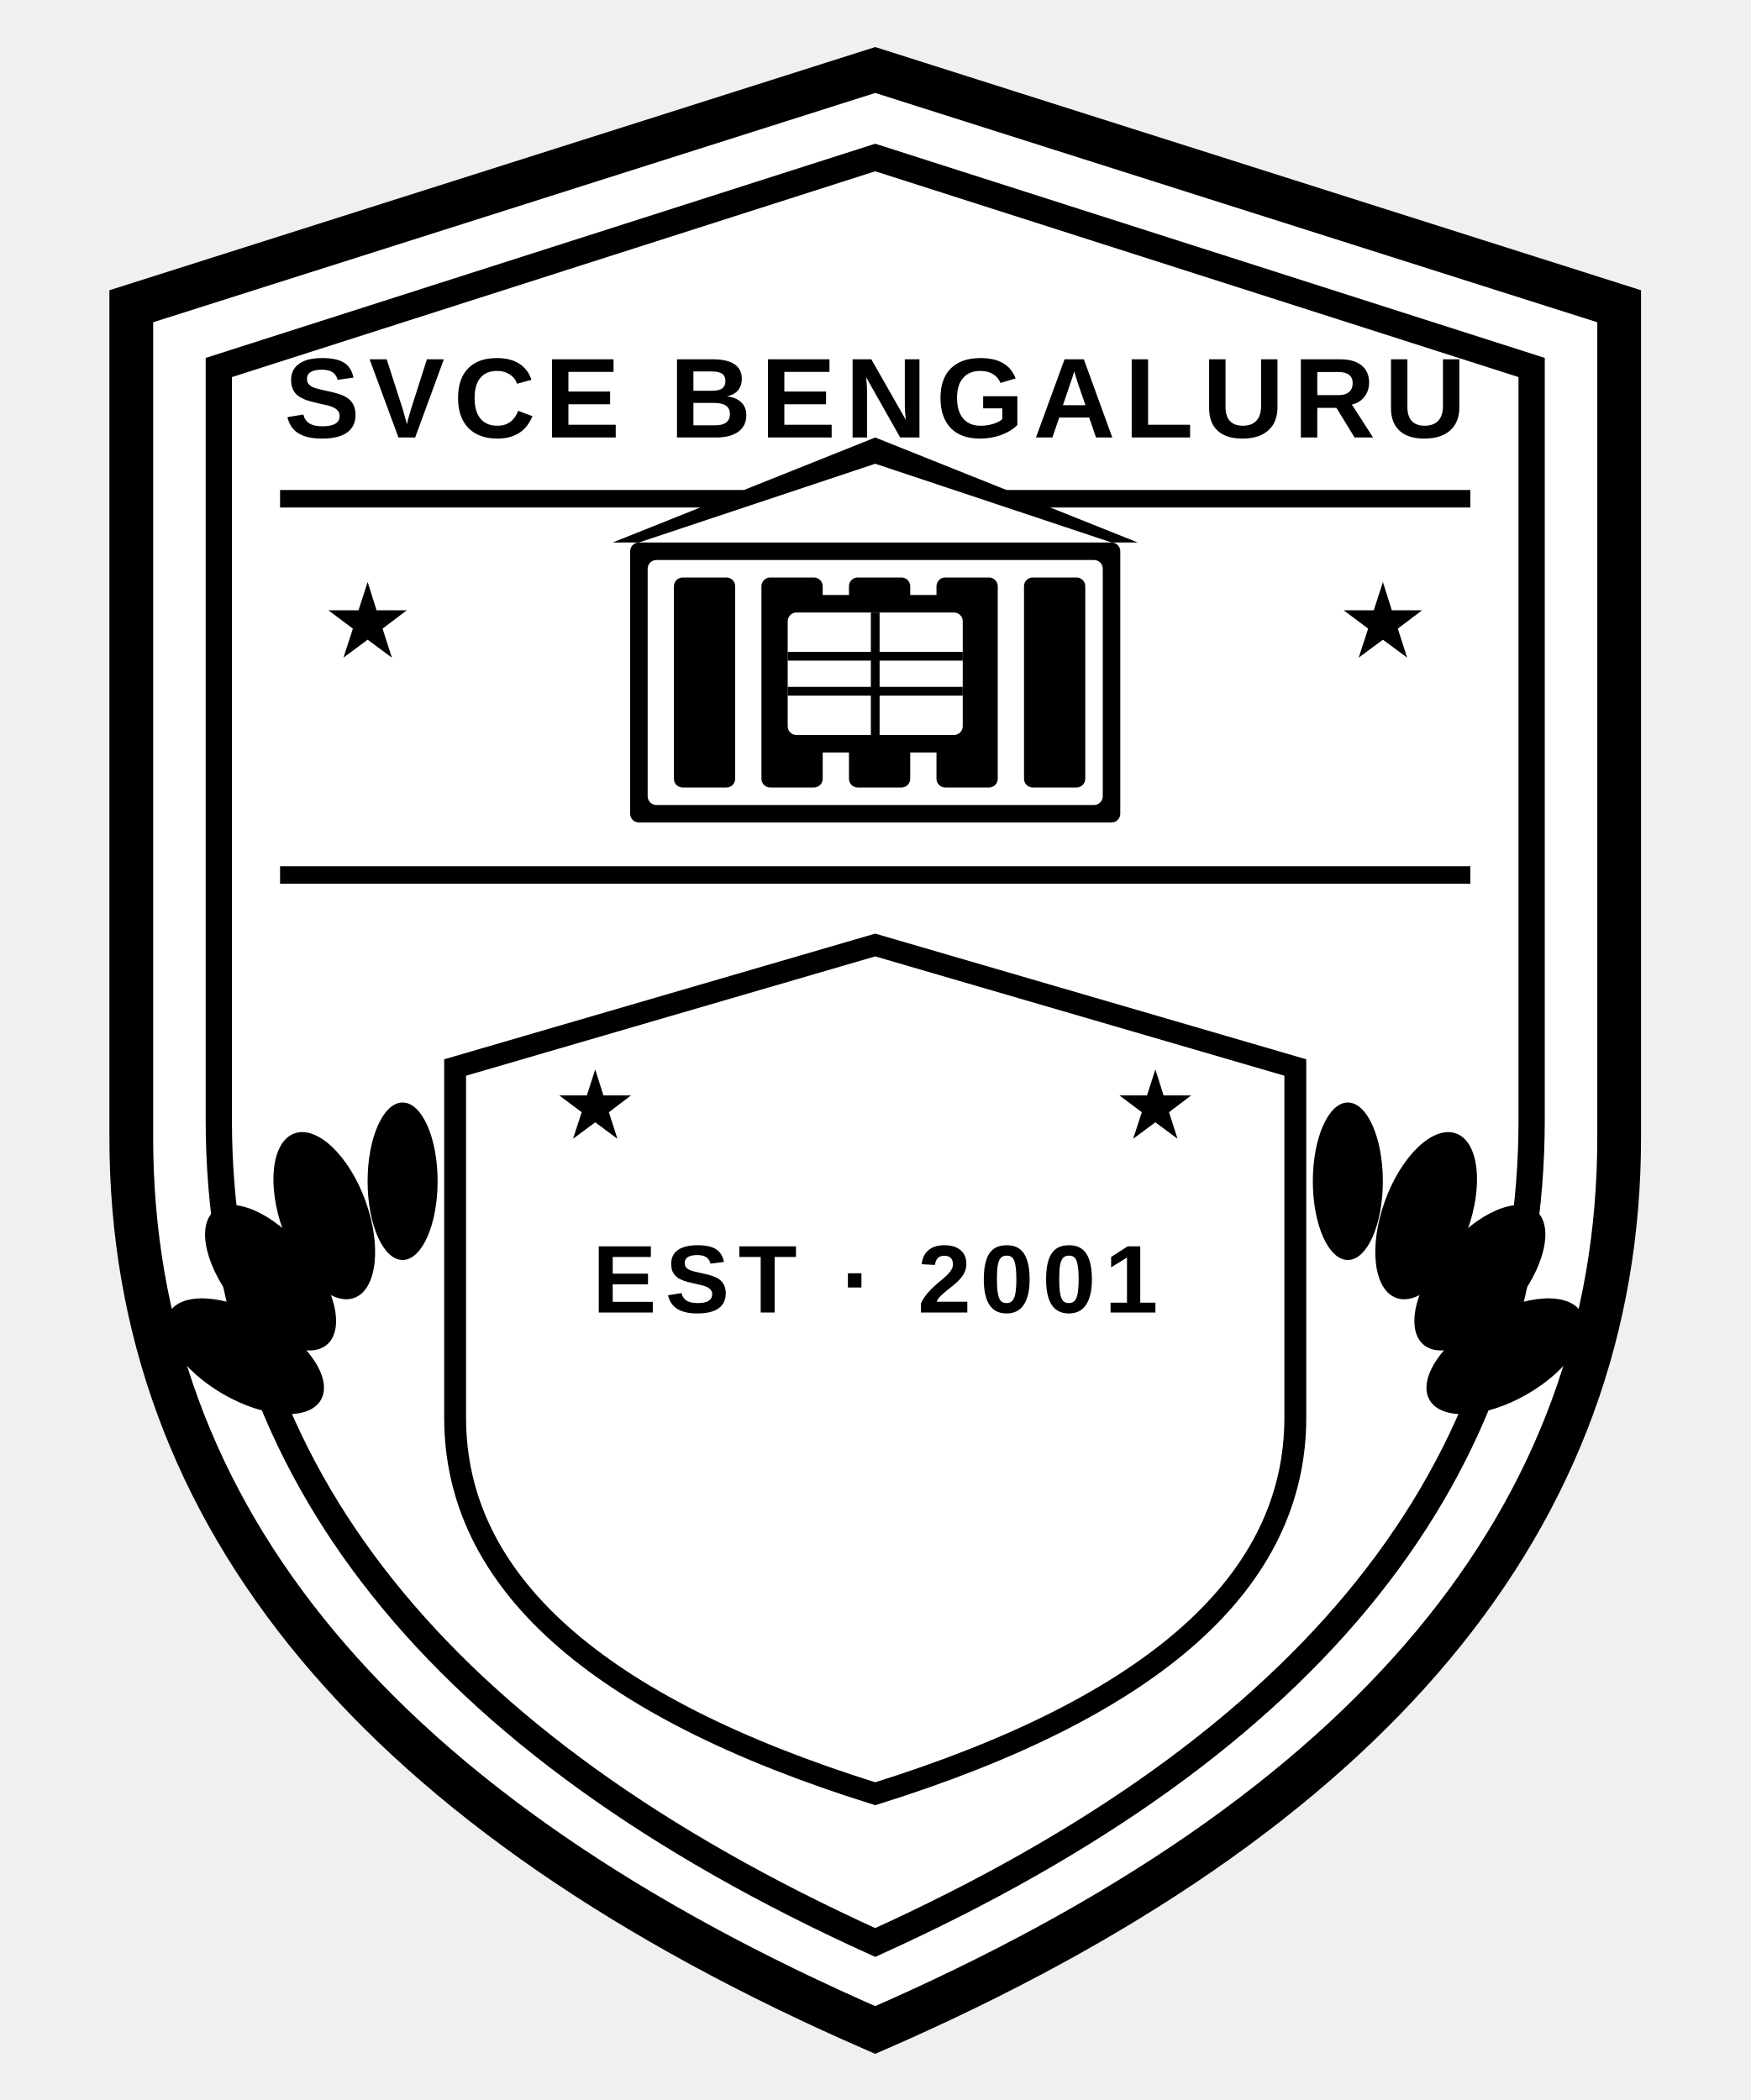
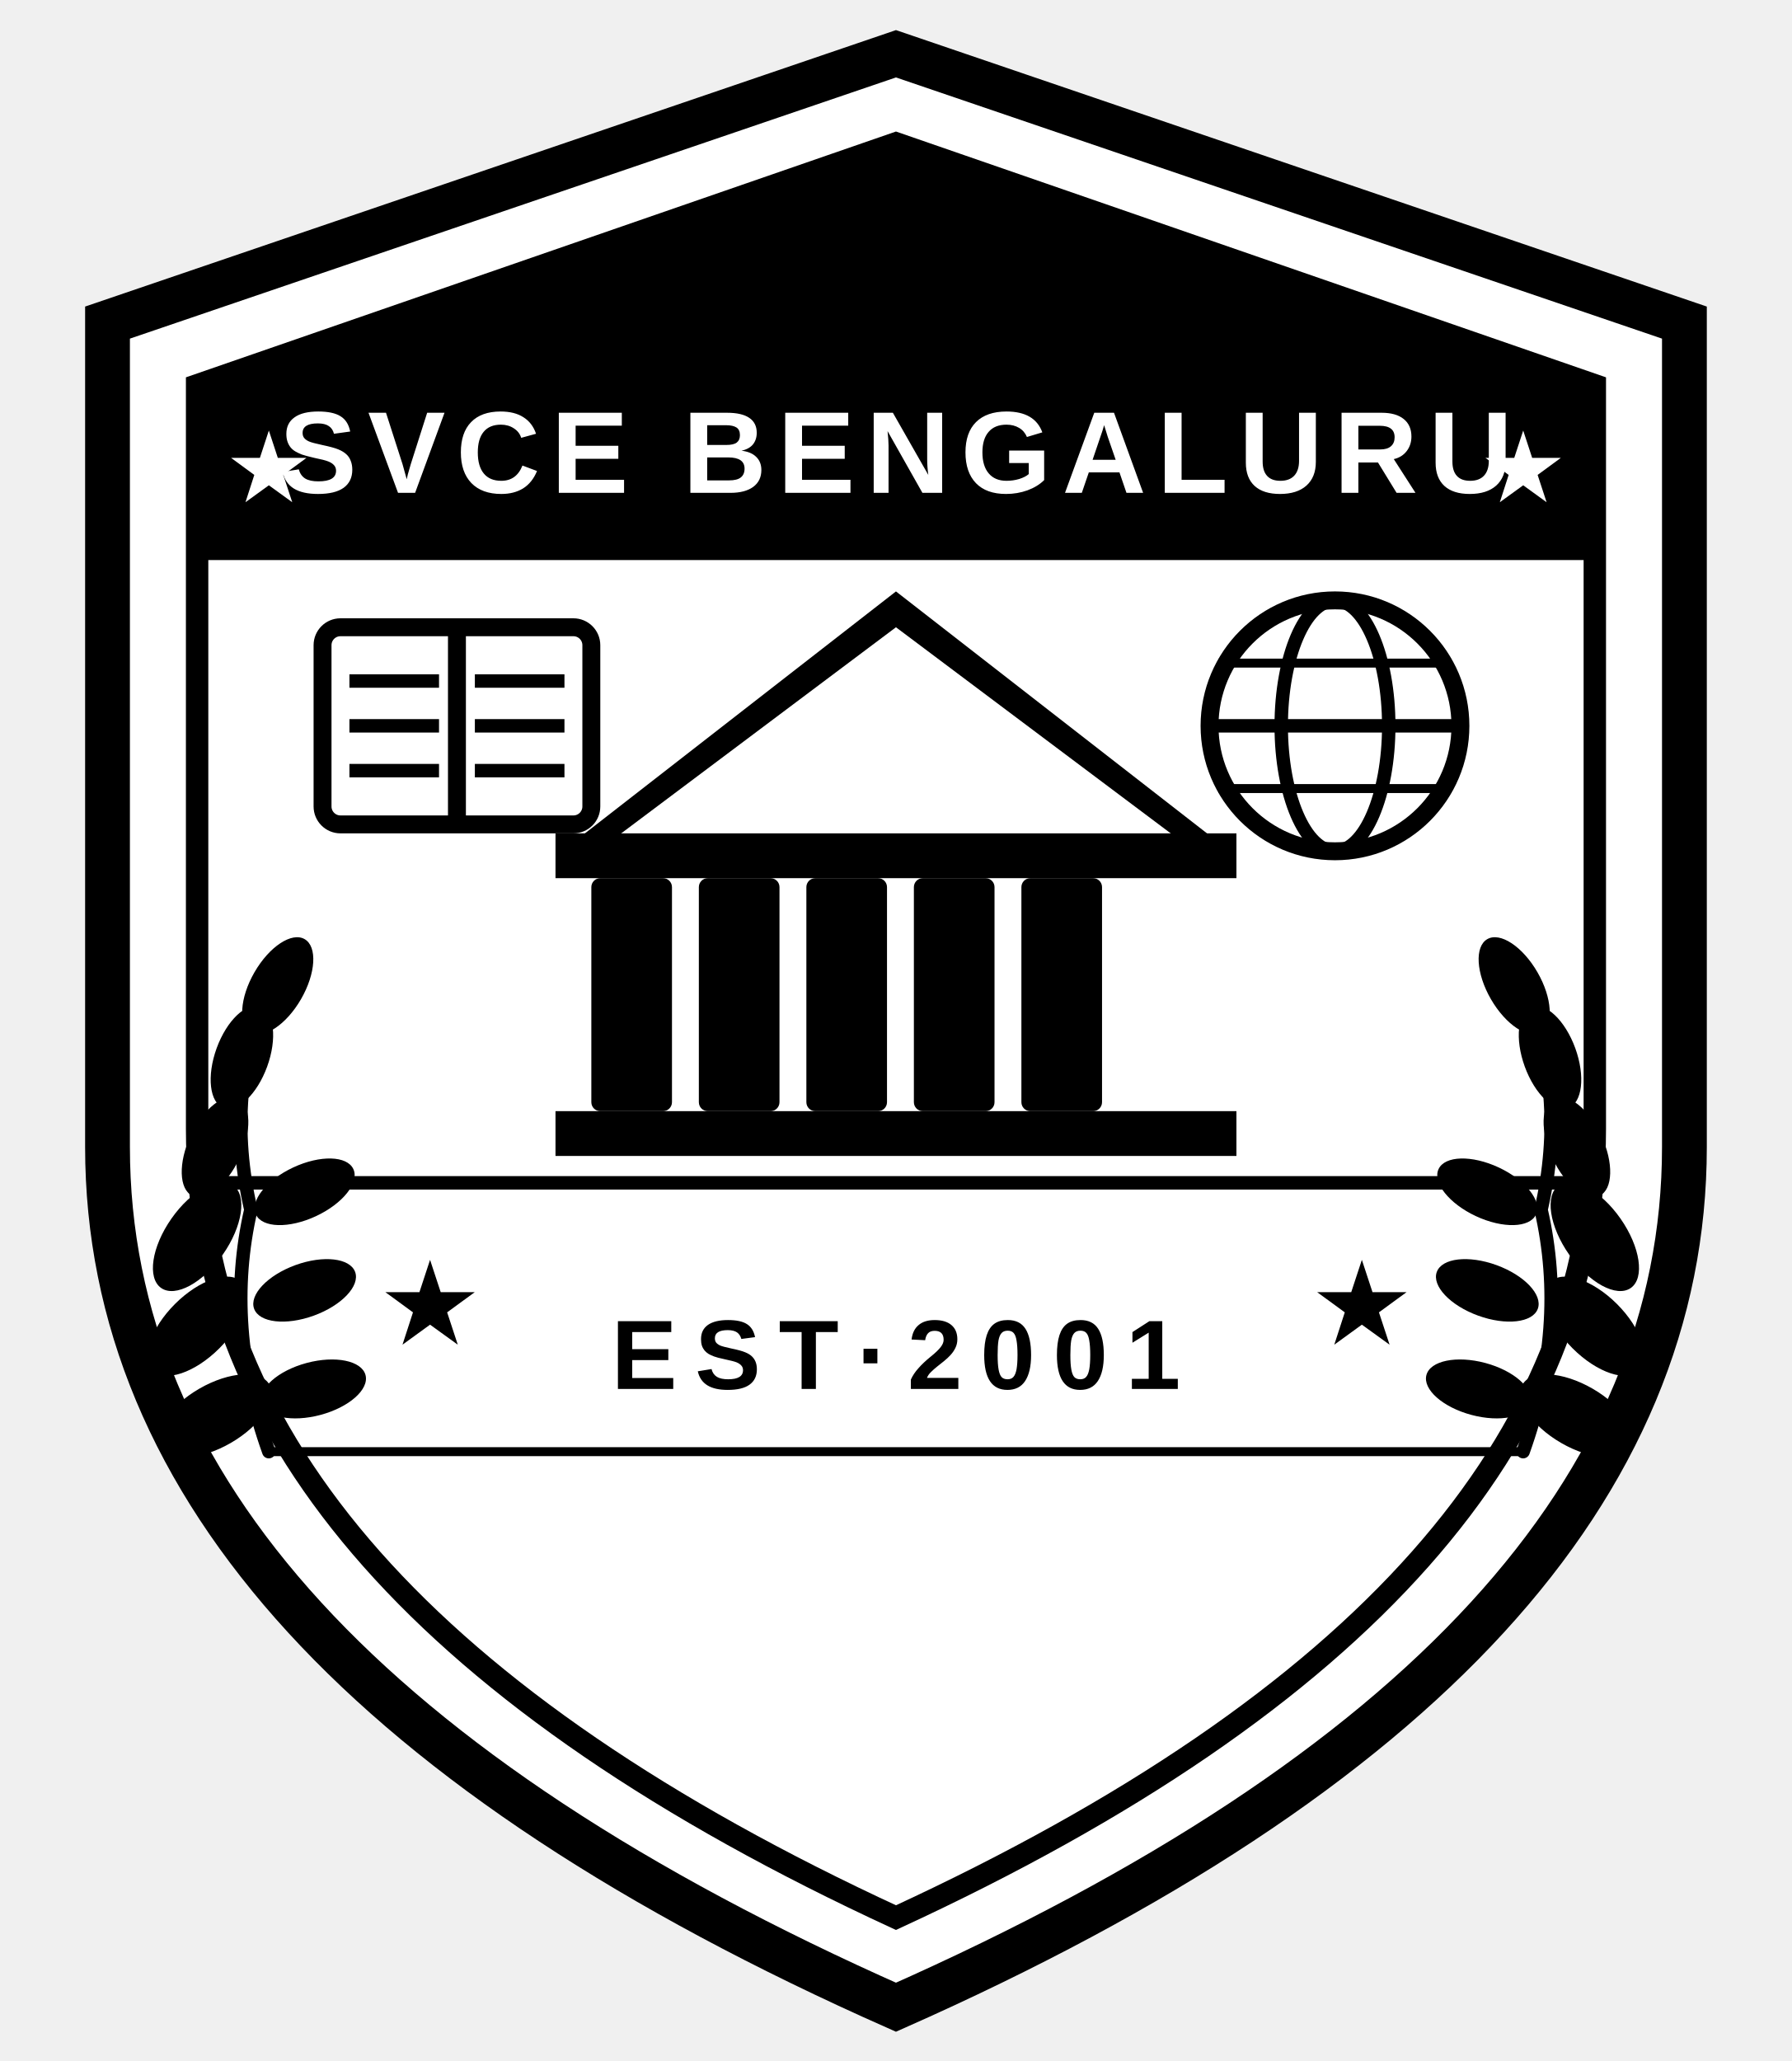
- <svg xmlns="http://www.w3.org/2000/svg" viewBox="0 0 200 240" fill="none">
-   <path d="M100 8 L185 35 L185 130 Q185 195 100 232 Q15 195 15 130 L15 35 Z" fill="white" stroke="black" stroke-width="5" />
-   <path d="M100 18 L175 42 L175 128 Q175 188 100 222 Q25 188 25 128 L25 42 Z" fill="none" stroke="black" stroke-width="3" />
-   <text x="100" y="50" text-anchor="middle" font-family="Arial, sans-serif" font-size="13" font-weight="900" fill="black" letter-spacing="1">SVCE BENGALURU</text>
-   <line x1="32" y1="57" x2="168" y2="57" stroke="black" stroke-width="2" />
-   <text x="42" y="75" text-anchor="middle" font-size="12" fill="black">★</text>
-   <text x="158" y="75" text-anchor="middle" font-size="12" fill="black">★</text>
-   <rect x="72" y="62" width="56" height="32" fill="black" rx="1" />
-   <rect x="74" y="64" width="52" height="28" fill="white" rx="1" />
-   <rect x="77" y="66" width="7" height="24" fill="black" rx="1" />
-   <rect x="87" y="66" width="7" height="24" fill="black" rx="1" />
-   <rect x="97" y="66" width="7" height="24" fill="black" rx="1" />
-   <rect x="107" y="66" width="7" height="24" fill="black" rx="1" />
-   <rect x="117" y="66" width="7" height="24" fill="black" rx="1" />
-   <polygon points="70,62 100,50 130,62" fill="black" />
-   <polygon points="73,62 100,53 127,62" fill="white" />
-   <rect x="88" y="68" width="24" height="18" fill="black" rx="2" />
-   <rect x="90" y="70" width="20" height="14" fill="white" rx="1" />
-   <line x1="90" y1="75" x2="110" y2="75" stroke="black" stroke-width="1" />
-   <line x1="90" y1="79" x2="110" y2="79" stroke="black" stroke-width="1" />
-   <line x1="100" y1="70" x2="100" y2="84" stroke="black" stroke-width="1" />
-   <line x1="32" y1="100" x2="168" y2="100" stroke="black" stroke-width="2" />
-   <path d="M100 108 L148 122 L148 162 Q148 190 100 205 Q52 190 52 162 L52 122 Z" fill="none" stroke="black" stroke-width="2.5" />
-   <text x="68" y="130" text-anchor="middle" font-size="11" fill="black">★</text>
-   <text x="132" y="130" text-anchor="middle" font-size="11" fill="black">★</text>
-   <text x="100" y="150" text-anchor="middle" font-family="Arial, sans-serif" font-size="11" font-weight="700" fill="black" letter-spacing="1">EST · 2001</text>
-   <g transform="translate(28, 155)" fill="black">
-     <ellipse cx="0" cy="0" rx="5" ry="10" transform="rotate(-60)" />
-     <ellipse cx="8" cy="-5" rx="5" ry="10" transform="rotate(-40)" />
-     <ellipse cx="14" cy="-12" rx="5" ry="10" transform="rotate(-20)" />
-     <ellipse cx="18" cy="-20" rx="4" ry="9" transform="rotate(0)" />
-   </g>
-   <g transform="translate(172, 155)" fill="black">
-     <ellipse cx="0" cy="0" rx="5" ry="10" transform="rotate(60)" />
-     <ellipse cx="-8" cy="-5" rx="5" ry="10" transform="rotate(40)" />
-     <ellipse cx="-14" cy="-12" rx="5" ry="10" transform="rotate(20)" />
-     <ellipse cx="-18" cy="-20" rx="4" ry="9" transform="rotate(0)" />
-   </g>
+ <svg xmlns="http://www.w3.org/2000/svg" viewBox="0 0 200 230" fill="none">
+   <path d="M100 6 L188 36 L188 128 Q188 185 100 224 Q12 185 12 128 L12 36 Z" fill="white" stroke="black" stroke-width="5" />
+   <path d="M100 16 L178 43 L178 126 Q178 178 100 214 Q22 178 22 126 L22 43 Z" fill="none" stroke="black" stroke-width="2.5" />
+   <path d="M100 16 L178 43 L178 62 L22 62 L22 43 Z" fill="black" />
+   <text x="100" y="55" text-anchor="middle" font-family="Arial Black, Arial, sans-serif" font-size="13" font-weight="900" fill="white" letter-spacing="1.2">SVCE BENGALURU</text>
+   <text x="30" y="56" text-anchor="middle" font-family="Arial" font-size="11" fill="white">★</text>
+   <text x="170" y="56" text-anchor="middle" font-family="Arial" font-size="11" fill="white">★</text>
+   <line x1="22" y1="62" x2="178" y2="62" stroke="black" stroke-width="1" />
+   <rect x="36" y="70" width="30" height="22" rx="2" fill="none" stroke="black" stroke-width="2" />
+   <line x1="51" y1="70" x2="51" y2="92" stroke="black" stroke-width="2" />
+   <line x1="39" y1="76" x2="49" y2="76" stroke="black" stroke-width="1.5" />
+   <line x1="39" y1="81" x2="49" y2="81" stroke="black" stroke-width="1.5" />
+   <line x1="39" y1="86" x2="49" y2="86" stroke="black" stroke-width="1.5" />
+   <line x1="53" y1="76" x2="63" y2="76" stroke="black" stroke-width="1.5" />
+   <line x1="53" y1="81" x2="63" y2="81" stroke="black" stroke-width="1.5" />
+   <line x1="53" y1="86" x2="63" y2="86" stroke="black" stroke-width="1.5" />
+   <circle cx="149" cy="81" r="14" fill="none" stroke="black" stroke-width="2" />
+   <ellipse cx="149" cy="81" rx="6" ry="14" fill="none" stroke="black" stroke-width="1.5" />
+   <line x1="135" y1="81" x2="163" y2="81" stroke="black" stroke-width="1.5" />
+   <line x1="136" y1="74" x2="162" y2="74" stroke="black" stroke-width="1" />
+   <line x1="136" y1="88" x2="162" y2="88" stroke="black" stroke-width="1" />
+   <polygon points="100,66 136,94 64,94" fill="black" />
+   <polygon points="100,70 132,94 68,94" fill="white" />
+   <rect x="62" y="93" width="76" height="5" rx="0" fill="black" />
+   <rect x="66" y="98" width="9" height="26" rx="1" fill="black" />
+   <rect x="78" y="98" width="9" height="26" rx="1" fill="black" />
+   <rect x="90" y="98" width="9" height="26" rx="1" fill="black" />
+   <rect x="102" y="98" width="9" height="26" rx="1" fill="black" />
+   <rect x="114" y="98" width="9" height="26" rx="1" fill="black" />
+   <rect x="62" y="124" width="76" height="5" rx="0" fill="black" />
+   <line x1="22" y1="132" x2="178" y2="132" stroke="black" stroke-width="1.5" />
+   <text x="48" y="150" text-anchor="middle" font-family="Arial" font-size="13" fill="black">★</text>
+   <text x="152" y="150" text-anchor="middle" font-family="Arial" font-size="13" fill="black">★</text>
+   <text x="100" y="155" text-anchor="middle" font-family="Arial, sans-serif" font-size="11" font-weight="700" fill="black" letter-spacing="2">EST·2001</text>
+   <line x1="30" y1="162" x2="170" y2="162" stroke="black" stroke-width="1" />
+   <path d="M30 162 Q25 148 28 135 Q25 122 30 110" stroke="black" stroke-width="1.5" fill="none" stroke-linecap="round" />
+   <ellipse cx="24" cy="158" rx="7" ry="3.5" fill="black" transform="rotate(-30 24 158)" />
+   <ellipse cx="22" cy="148" rx="7" ry="3.5" fill="black" transform="rotate(-45 22 148)" />
+   <ellipse cx="22" cy="138" rx="7" ry="3.5" fill="black" transform="rotate(-55 22 138)" />
+   <ellipse cx="24" cy="128" rx="6" ry="3" fill="black" transform="rotate(-65 24 128)" />
+   <ellipse cx="27" cy="118" rx="6" ry="3" fill="black" transform="rotate(-70 27 118)" />
+   <ellipse cx="31" cy="110" rx="6" ry="3" fill="black" transform="rotate(-60 31 110)" />
+   <ellipse cx="35" cy="155" rx="6" ry="3" fill="black" transform="rotate(-15 35 155)" />
+   <ellipse cx="34" cy="144" rx="6" ry="3" fill="black" transform="rotate(-20 34 144)" />
+   <ellipse cx="34" cy="133" rx="6" ry="3" fill="black" transform="rotate(-25 34 133)" />
+   <path d="M170 162 Q175 148 172 135 Q175 122 170 110" stroke="black" stroke-width="1.5" fill="none" stroke-linecap="round" />
+   <ellipse cx="176" cy="158" rx="7" ry="3.5" fill="black" transform="rotate(30 176 158)" />
+   <ellipse cx="178" cy="148" rx="7" ry="3.5" fill="black" transform="rotate(45 178 148)" />
+   <ellipse cx="178" cy="138" rx="7" ry="3.5" fill="black" transform="rotate(55 178 138)" />
+   <ellipse cx="176" cy="128" rx="6" ry="3" fill="black" transform="rotate(65 176 128)" />
+   <ellipse cx="173" cy="118" rx="6" ry="3" fill="black" transform="rotate(70 173 118)" />
+   <ellipse cx="169" cy="110" rx="6" ry="3" fill="black" transform="rotate(60 169 110)" />
+   <ellipse cx="165" cy="155" rx="6" ry="3" fill="black" transform="rotate(15 165 155)" />
+   <ellipse cx="166" cy="144" rx="6" ry="3" fill="black" transform="rotate(20 166 144)" />
+   <ellipse cx="166" cy="133" rx="6" ry="3" fill="black" transform="rotate(25 166 133)" />
</svg>
